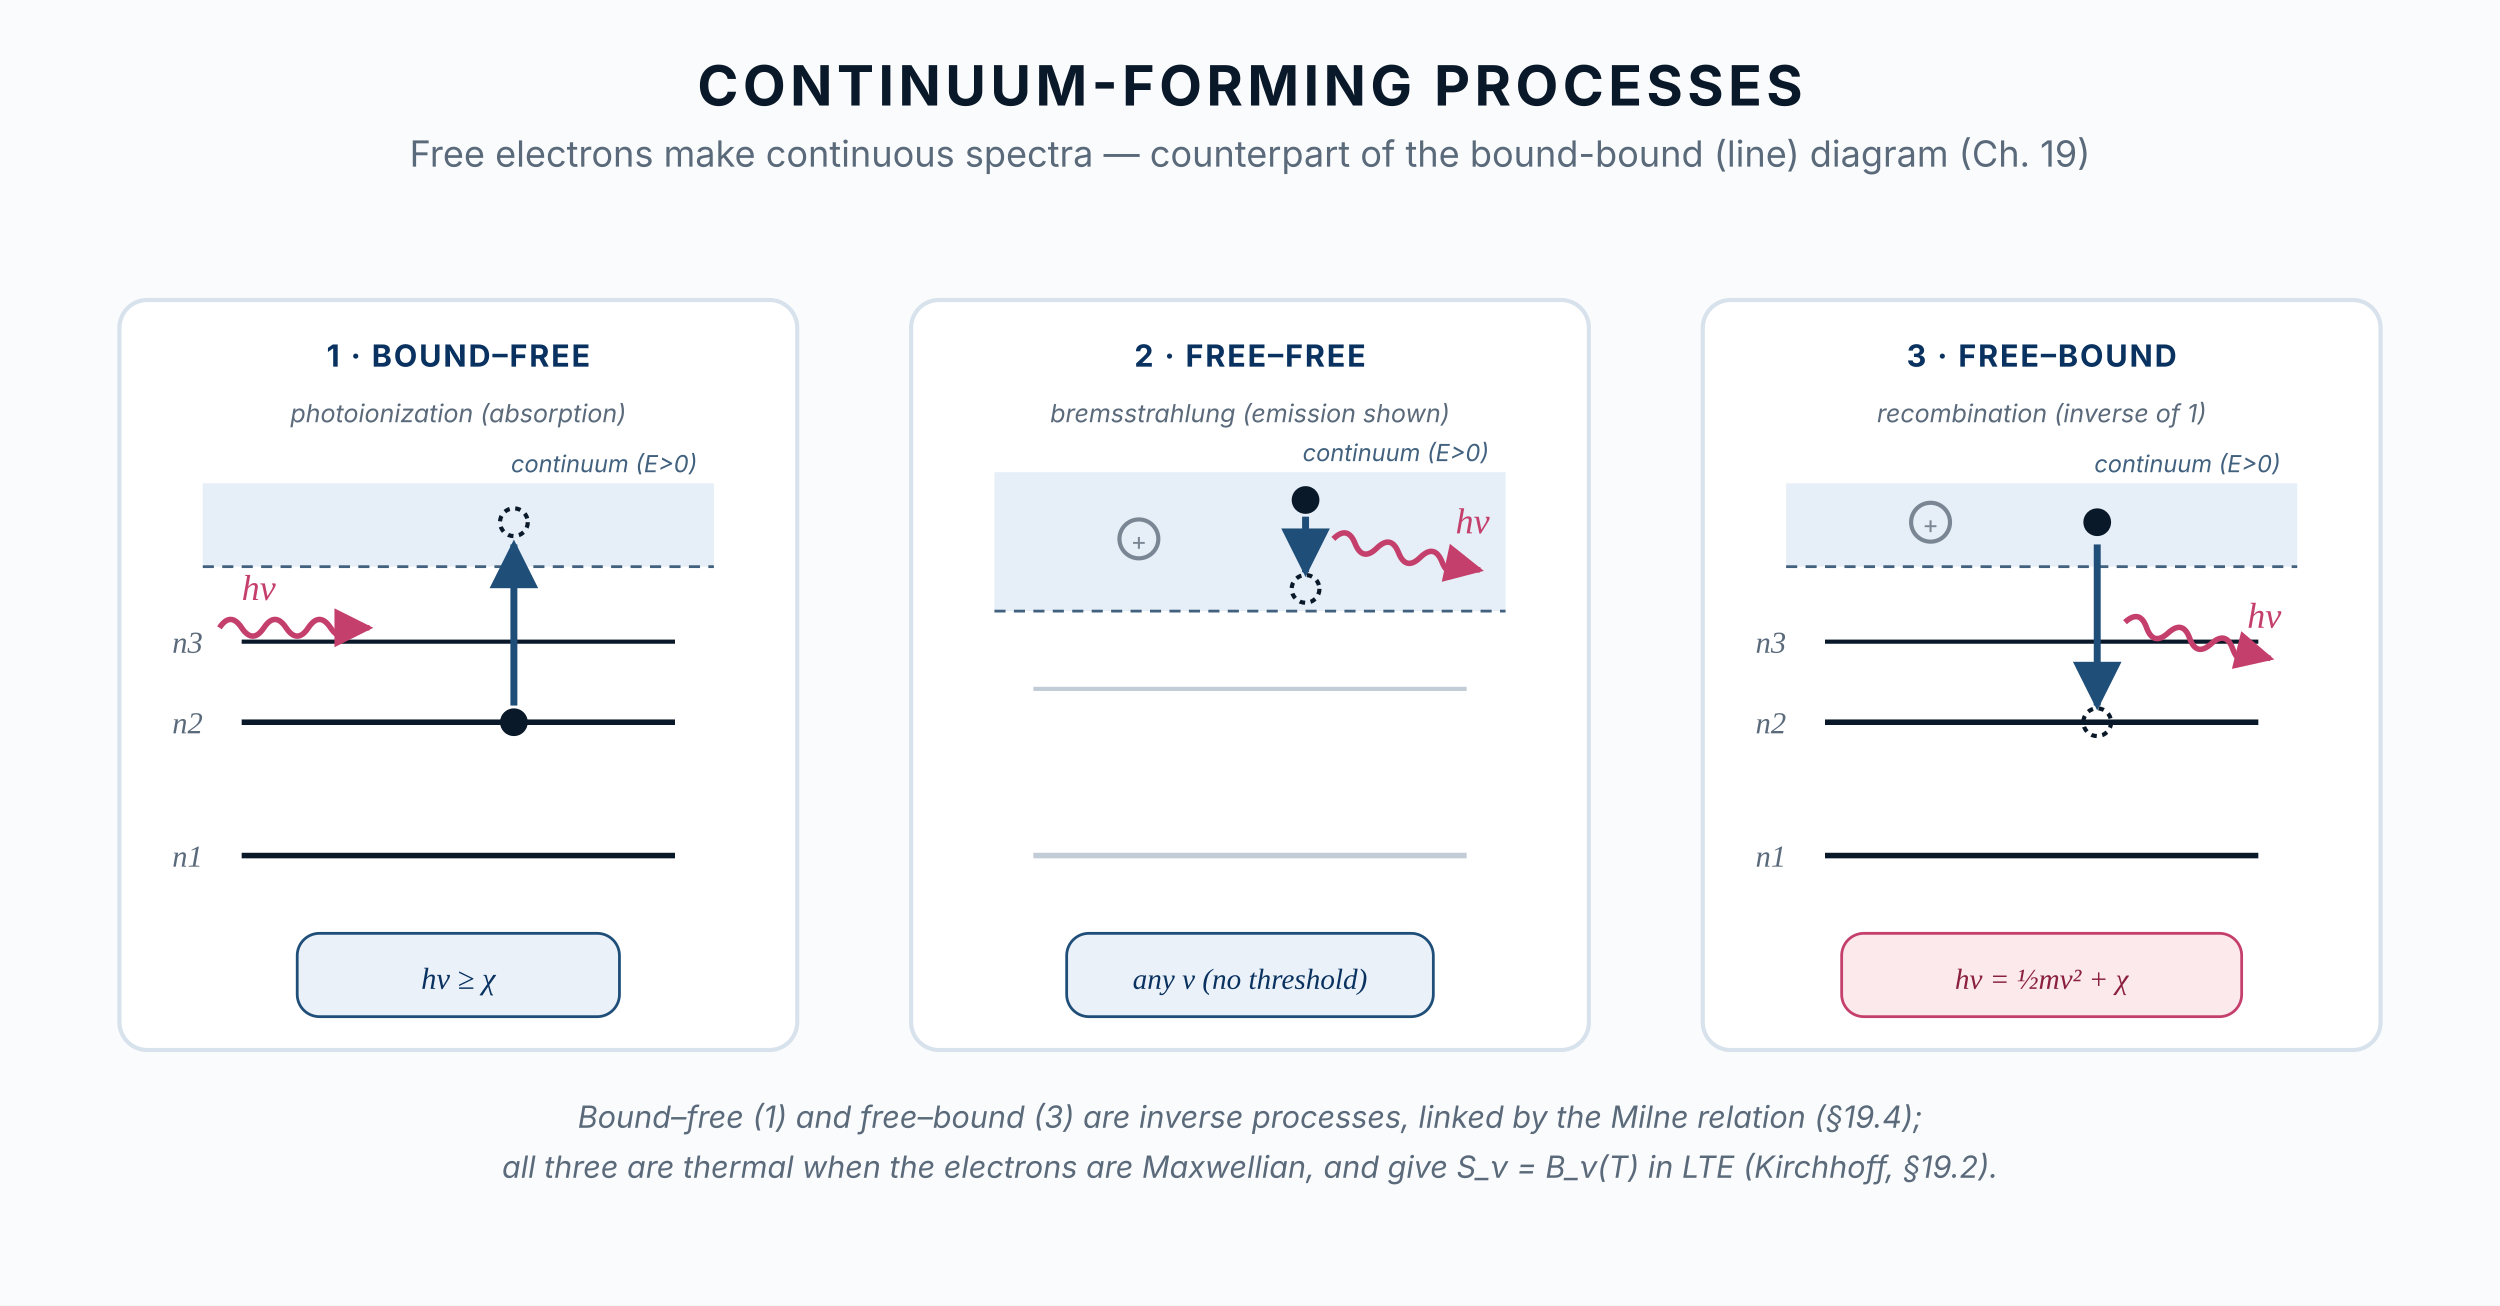
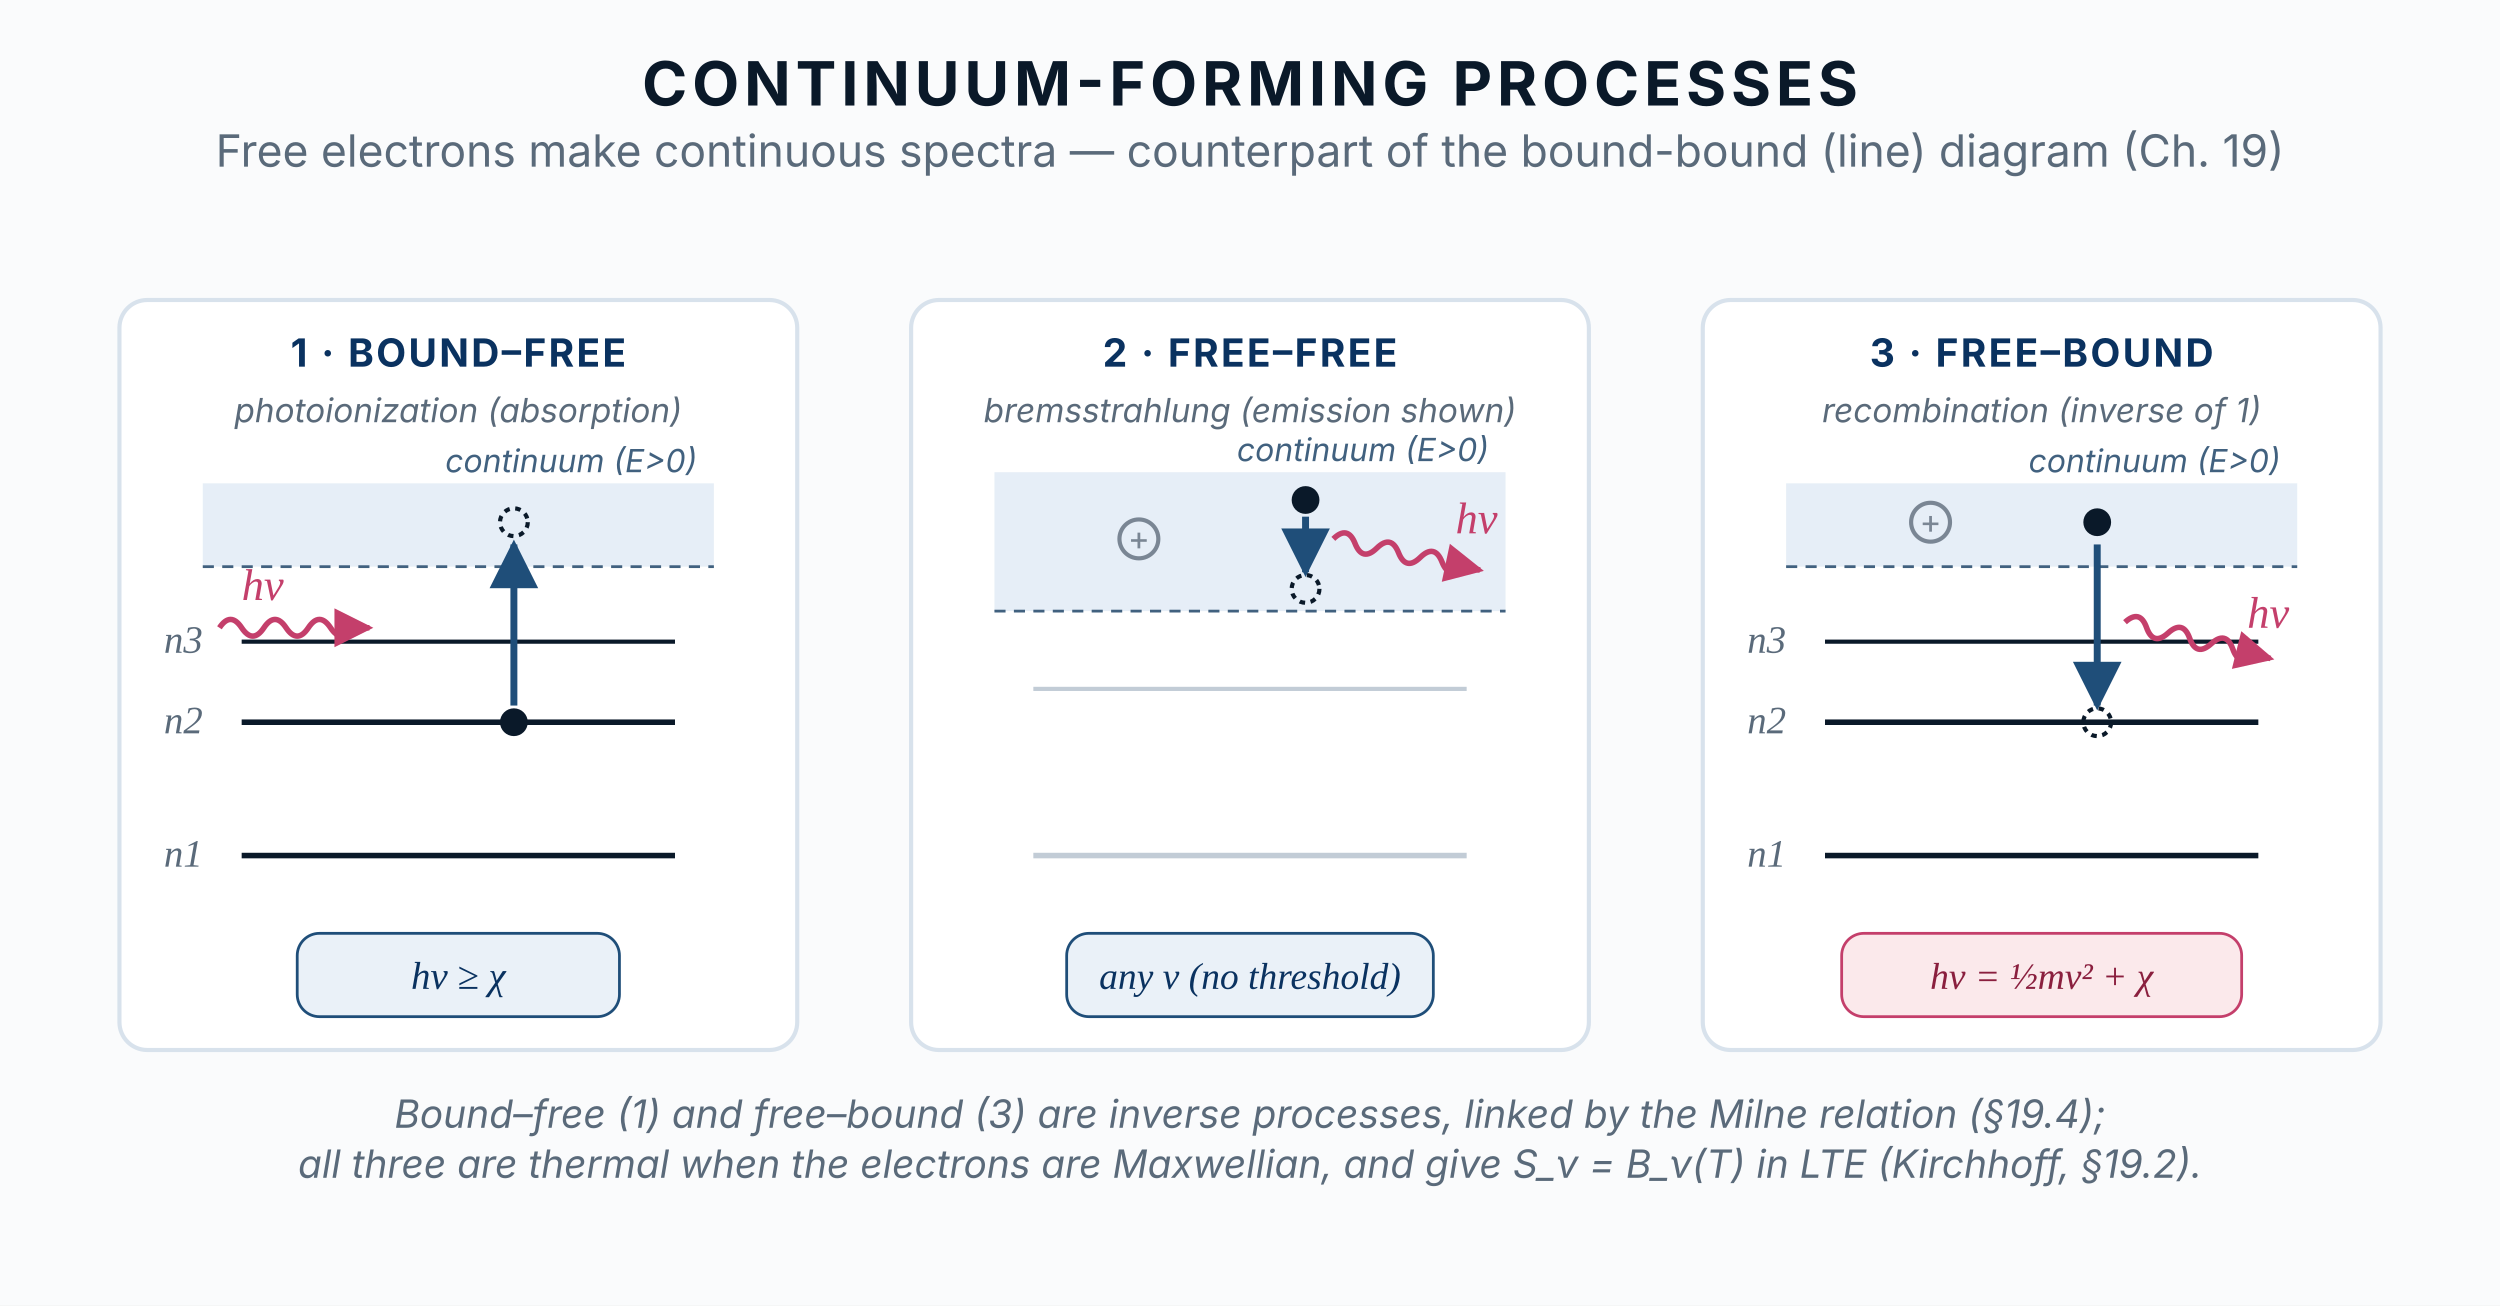
<svg xmlns="http://www.w3.org/2000/svg" viewBox="0 0 900 470" width="900" height="470" font-family="-apple-system, BlinkMacSystemFont, 'Segoe UI', sans-serif">
  <defs>
    <marker id="arrow-blue-c" viewBox="0 0 10 10" refX="9" refY="5" markerWidth="7" markerHeight="7" orient="auto-start-reverse">
      <path d="M 0 0 L 10 5 L 0 10 z" fill="#1f4e79" />
    </marker>
    <marker id="arrow-rose-c" viewBox="0 0 10 10" refX="9" refY="5" markerWidth="7" markerHeight="7" orient="auto-start-reverse">
      <path d="M 0 0 L 10 5 L 0 10 z" fill="#c43f6b" />
    </marker>
  </defs>
  <rect width="900" height="470" fill="#fafbfc" />
-   <text x="450" y="38" text-anchor="middle" font-size="20" font-weight="700" fill="#0a1929" letter-spacing="0.08em">
+   <text x="450" y="38" text-anchor="middle" font-size="22" font-weight="700" fill="#0a1929" letter-spacing="0.08em">
    CONTINUUM-FORMING PROCESSES
  </text>
-   <text x="450" y="60" text-anchor="middle" font-size="13" fill="#5a6a7a">
+   <text x="450" y="60" text-anchor="middle" font-size="16" fill="#5a6a7a">
    Free electrons make continuous spectra — counterpart of the bound-bound (line) diagram (Ch. 19)
  </text>
  <g transform="translate(165, 108)">
    <rect x="-122" y="0" width="244" height="270" rx="10" fill="#ffffff" stroke="#d8e2ec" stroke-width="1.5" />
-     <text x="0" y="24" text-anchor="middle" font-size="11" font-weight="700" fill="#0a3260" letter-spacing="0.06em">1 · BOUND–FREE</text>
-     <text x="0" y="44" text-anchor="middle" font-size="9" font-style="italic" fill="#5a6a7a">
+     <text x="0" y="24" text-anchor="middle" font-size="14" font-weight="700" fill="#0a3260" letter-spacing="0.06em">1 · BOUND–FREE</text>
+     <text x="0" y="44" text-anchor="middle" font-size="12" font-style="italic" fill="#5a6a7a">
      photoionization (absorption)
    </text>
    <rect x="-92" y="66" width="184" height="30" fill="#dbe7f3" opacity="0.7" />
-     <text x="86" y="62" text-anchor="end" font-size="8.5" font-style="italic" fill="#41617f">continuum (E&gt;0)</text>
+     <text x="86" y="62" text-anchor="end" font-size="11.5" font-style="italic" fill="#41617f">continuum (E&gt;0)</text>
    <line x1="-92" y1="96" x2="92" y2="96" stroke="#41617f" stroke-width="1" stroke-dasharray="4,3" />
    <line x1="-78" y1="123" x2="78" y2="123" stroke="#0a1929" stroke-width="1.5" />
    <line x1="-78" y1="152" x2="78" y2="152" stroke="#0a1929" stroke-width="2" />
    <line x1="-78" y1="200" x2="78" y2="200" stroke="#0a1929" stroke-width="2" />
-     <g font-family="Georgia, 'STIX Two Text', 'Times New Roman', serif" font-style="italic" fill="#5a6a7a" font-size="11">
+     <g font-family="Georgia, 'STIX Two Text', 'Times New Roman', serif" font-style="italic" fill="#5a6a7a" font-size="14">
      <text x="-92" y="127" text-anchor="end">n3</text>
      <text x="-92" y="156" text-anchor="end">n2</text>
      <text x="-92" y="204" text-anchor="end">n1</text>
    </g>
    <circle cx="20" cy="152" r="5" fill="#0a1929" />
    <circle cx="20" cy="80" r="5" fill="none" stroke="#0a1929" stroke-width="1.5" stroke-dasharray="2,2" />
    <g transform="translate(-86, 118)">
      <path d="m 0 0 q 4 -6 8 0 q 4 6 8 0 q 4 -6 8 0 q 4 6 8 0 q 4 -6 8 0 q 4 6 8 0 l 6 0" fill="none" stroke="#c43f6b" stroke-width="2" marker-end="url(#arrow-rose-c)" />
    </g>
    <g font-family="Georgia, 'STIX Two Text', 'Times New Roman', serif" font-style="italic" fill="#c43f6b">
-       <text x="-78" y="108" font-size="13">hν</text>
+       <text x="-78" y="108" font-size="16">hν</text>
    </g>
    <line x1="20" y1="146" x2="20" y2="88" stroke="#1f4e79" stroke-width="2.5" marker-end="url(#arrow-blue-c)" />
    <rect x="-58" y="228" width="116" height="30" rx="8" fill="#eaf1f8" stroke="#1f4e79" stroke-width="1" />
-     <text x="0" y="248" text-anchor="middle" font-size="11" fill="#0a3260" font-family="Georgia, 'STIX Two Text', 'Times New Roman', serif" font-style="italic">hν ≥ χ</text>
+     <text x="0" y="248" text-anchor="middle" font-size="14" fill="#0a3260" font-family="Georgia, 'STIX Two Text', 'Times New Roman', serif" font-style="italic">hν ≥ χ</text>
  </g>
  <g transform="translate(450, 108)">
    <rect x="-122" y="0" width="244" height="270" rx="10" fill="#ffffff" stroke="#d8e2ec" stroke-width="1.5" />
-     <text x="0" y="24" text-anchor="middle" font-size="11" font-weight="700" fill="#0a3260" letter-spacing="0.06em">2 · FREE–FREE</text>
-     <text x="0" y="44" text-anchor="middle" font-size="9" font-style="italic" fill="#5a6a7a">
+     <text x="0" y="24" text-anchor="middle" font-size="14" font-weight="700" fill="#0a3260" letter-spacing="0.06em">2 · FREE–FREE</text>
+     <text x="0" y="44" text-anchor="middle" font-size="12" font-style="italic" fill="#5a6a7a">
      bremsstrahlung (emission shown)
    </text>
    <rect x="-92" y="62" width="184" height="50" fill="#dbe7f3" opacity="0.7" />
-     <text x="86" y="58" text-anchor="end" font-size="8.5" font-style="italic" fill="#41617f">continuum (E&gt;0)</text>
+     <text x="86" y="58" text-anchor="end" font-size="11.5" font-style="italic" fill="#41617f">continuum (E&gt;0)</text>
    <line x1="-92" y1="112" x2="92" y2="112" stroke="#41617f" stroke-width="1" stroke-dasharray="4,3" />
    <line x1="-78" y1="140" x2="78" y2="140" stroke="#c2ccd6" stroke-width="1.5" />
    <line x1="-78" y1="200" x2="78" y2="200" stroke="#c2ccd6" stroke-width="2" />
    <circle cx="-40" cy="86" r="7" fill="none" stroke="#7a8694" stroke-width="1.5" />
-     <text x="-40" y="90" text-anchor="middle" font-size="9" fill="#7a8694">+</text>
+     <text x="-40" y="90" text-anchor="middle" font-size="12" fill="#7a8694">+</text>
    <circle cx="20" cy="72" r="5" fill="#0a1929" />
    <circle cx="20" cy="104" r="5" fill="none" stroke="#0a1929" stroke-width="1.5" stroke-dasharray="2,2" />
    <line x1="20" y1="78" x2="20" y2="98" stroke="#1f4e79" stroke-width="2.5" marker-end="url(#arrow-blue-c)" />
    <g transform="translate(30, 86) rotate(12)">
      <path d="m 0 0 q 4 -6 8 0 q 4 6 8 0 q 4 -6 8 0 q 4 6 8 0 q 4 -6 8 0 q 4 6 8 0 l 6 0" fill="none" stroke="#c43f6b" stroke-width="2" marker-end="url(#arrow-rose-c)" />
    </g>
    <g font-family="Georgia, 'STIX Two Text', 'Times New Roman', serif" font-style="italic" fill="#c43f6b">
-       <text x="74" y="84" font-size="13">hν</text>
+       <text x="74" y="84" font-size="16">hν</text>
    </g>
    <rect x="-66" y="228" width="132" height="30" rx="8" fill="#eaf1f8" stroke="#1f4e79" stroke-width="1" />
-     <text x="0" y="248" text-anchor="middle" font-size="10.5" fill="#0a3260" font-family="Georgia, 'STIX Two Text', 'Times New Roman', serif" font-style="italic">any ν (no threshold)</text>
+     <text x="0" y="248" text-anchor="middle" font-size="13.5" fill="#0a3260" font-family="Georgia, 'STIX Two Text', 'Times New Roman', serif" font-style="italic">any ν (no threshold)</text>
  </g>
  <g transform="translate(735, 108)">
    <rect x="-122" y="0" width="244" height="270" rx="10" fill="#ffffff" stroke="#d8e2ec" stroke-width="1.5" />
-     <text x="0" y="24" text-anchor="middle" font-size="11" font-weight="700" fill="#0a3260" letter-spacing="0.06em">3 · FREE–BOUND</text>
-     <text x="0" y="44" text-anchor="middle" font-size="9" font-style="italic" fill="#5a6a7a">
+     <text x="0" y="24" text-anchor="middle" font-size="14" font-weight="700" fill="#0a3260" letter-spacing="0.06em">3 · FREE–BOUND</text>
+     <text x="0" y="44" text-anchor="middle" font-size="12" font-style="italic" fill="#5a6a7a">
      recombination (inverse of 1)
    </text>
    <rect x="-92" y="66" width="184" height="30" fill="#dbe7f3" opacity="0.7" />
-     <text x="86" y="62" text-anchor="end" font-size="8.5" font-style="italic" fill="#41617f">continuum (E&gt;0)</text>
+     <text x="86" y="62" text-anchor="end" font-size="11.5" font-style="italic" fill="#41617f">continuum (E&gt;0)</text>
    <line x1="-92" y1="96" x2="92" y2="96" stroke="#41617f" stroke-width="1" stroke-dasharray="4,3" />
    <line x1="-78" y1="123" x2="78" y2="123" stroke="#0a1929" stroke-width="1.5" />
    <line x1="-78" y1="152" x2="78" y2="152" stroke="#0a1929" stroke-width="2" />
    <line x1="-78" y1="200" x2="78" y2="200" stroke="#0a1929" stroke-width="2" />
-     <g font-family="Georgia, 'STIX Two Text', 'Times New Roman', serif" font-style="italic" fill="#5a6a7a" font-size="11">
+     <g font-family="Georgia, 'STIX Two Text', 'Times New Roman', serif" font-style="italic" fill="#5a6a7a" font-size="14">
      <text x="-92" y="127" text-anchor="end">n3</text>
      <text x="-92" y="156" text-anchor="end">n2</text>
      <text x="-92" y="204" text-anchor="end">n1</text>
    </g>
    <circle cx="-40" cy="80" r="7" fill="none" stroke="#7a8694" stroke-width="1.5" />
-     <text x="-40" y="84" text-anchor="middle" font-size="9" fill="#7a8694">+</text>
+     <text x="-40" y="84" text-anchor="middle" font-size="12" fill="#7a8694">+</text>
    <circle cx="20" cy="80" r="5" fill="#0a1929" />
    <circle cx="20" cy="152" r="5" fill="none" stroke="#0a1929" stroke-width="1.5" stroke-dasharray="2,2" />
    <line x1="20" y1="88" x2="20" y2="146" stroke="#1f4e79" stroke-width="2.5" marker-end="url(#arrow-blue-c)" />
    <g transform="translate(30, 116) rotate(14)">
      <path d="m 0 0 q 4 -6 8 0 q 4 6 8 0 q 4 -6 8 0 q 4 6 8 0 q 4 -6 8 0 q 4 6 8 0 l 6 0" fill="none" stroke="#c43f6b" stroke-width="2" marker-end="url(#arrow-rose-c)" />
    </g>
    <g font-family="Georgia, 'STIX Two Text', 'Times New Roman', serif" font-style="italic" fill="#c43f6b">
-       <text x="74" y="118" font-size="13">hν</text>
+       <text x="74" y="118" font-size="16">hν</text>
    </g>
    <rect x="-72" y="228" width="144" height="30" rx="8" fill="#fbe9eb" stroke="#c43f6b" stroke-width="1" />
-     <text x="0" y="248" text-anchor="middle" font-size="10.5" fill="#8a1f3e" font-family="Georgia, 'STIX Two Text', 'Times New Roman', serif" font-style="italic">hν = ½mv² + χ</text>
+     <text x="0" y="248" text-anchor="middle" font-size="13.5" fill="#8a1f3e" font-family="Georgia, 'STIX Two Text', 'Times New Roman', serif" font-style="italic">hν = ½mv² + χ</text>
  </g>
-   <text x="450" y="406" text-anchor="middle" font-size="11" fill="#5a6a7a" font-style="italic">
+   <text x="450" y="406" text-anchor="middle" font-size="14" fill="#5a6a7a" font-style="italic">
    Bound–free (1) and free–bound (3) are inverse processes, linked by the Milne relation (§19.4);
  </text>
-   <text x="450" y="424" text-anchor="middle" font-size="11" fill="#5a6a7a" font-style="italic">
+   <text x="450" y="424" text-anchor="middle" font-size="14" fill="#5a6a7a" font-style="italic">
    all three are thermal when the electrons are Maxwellian, and give S_ν = B_ν(T) in LTE (Kirchhoff, §19.2).
  </text>
</svg>
